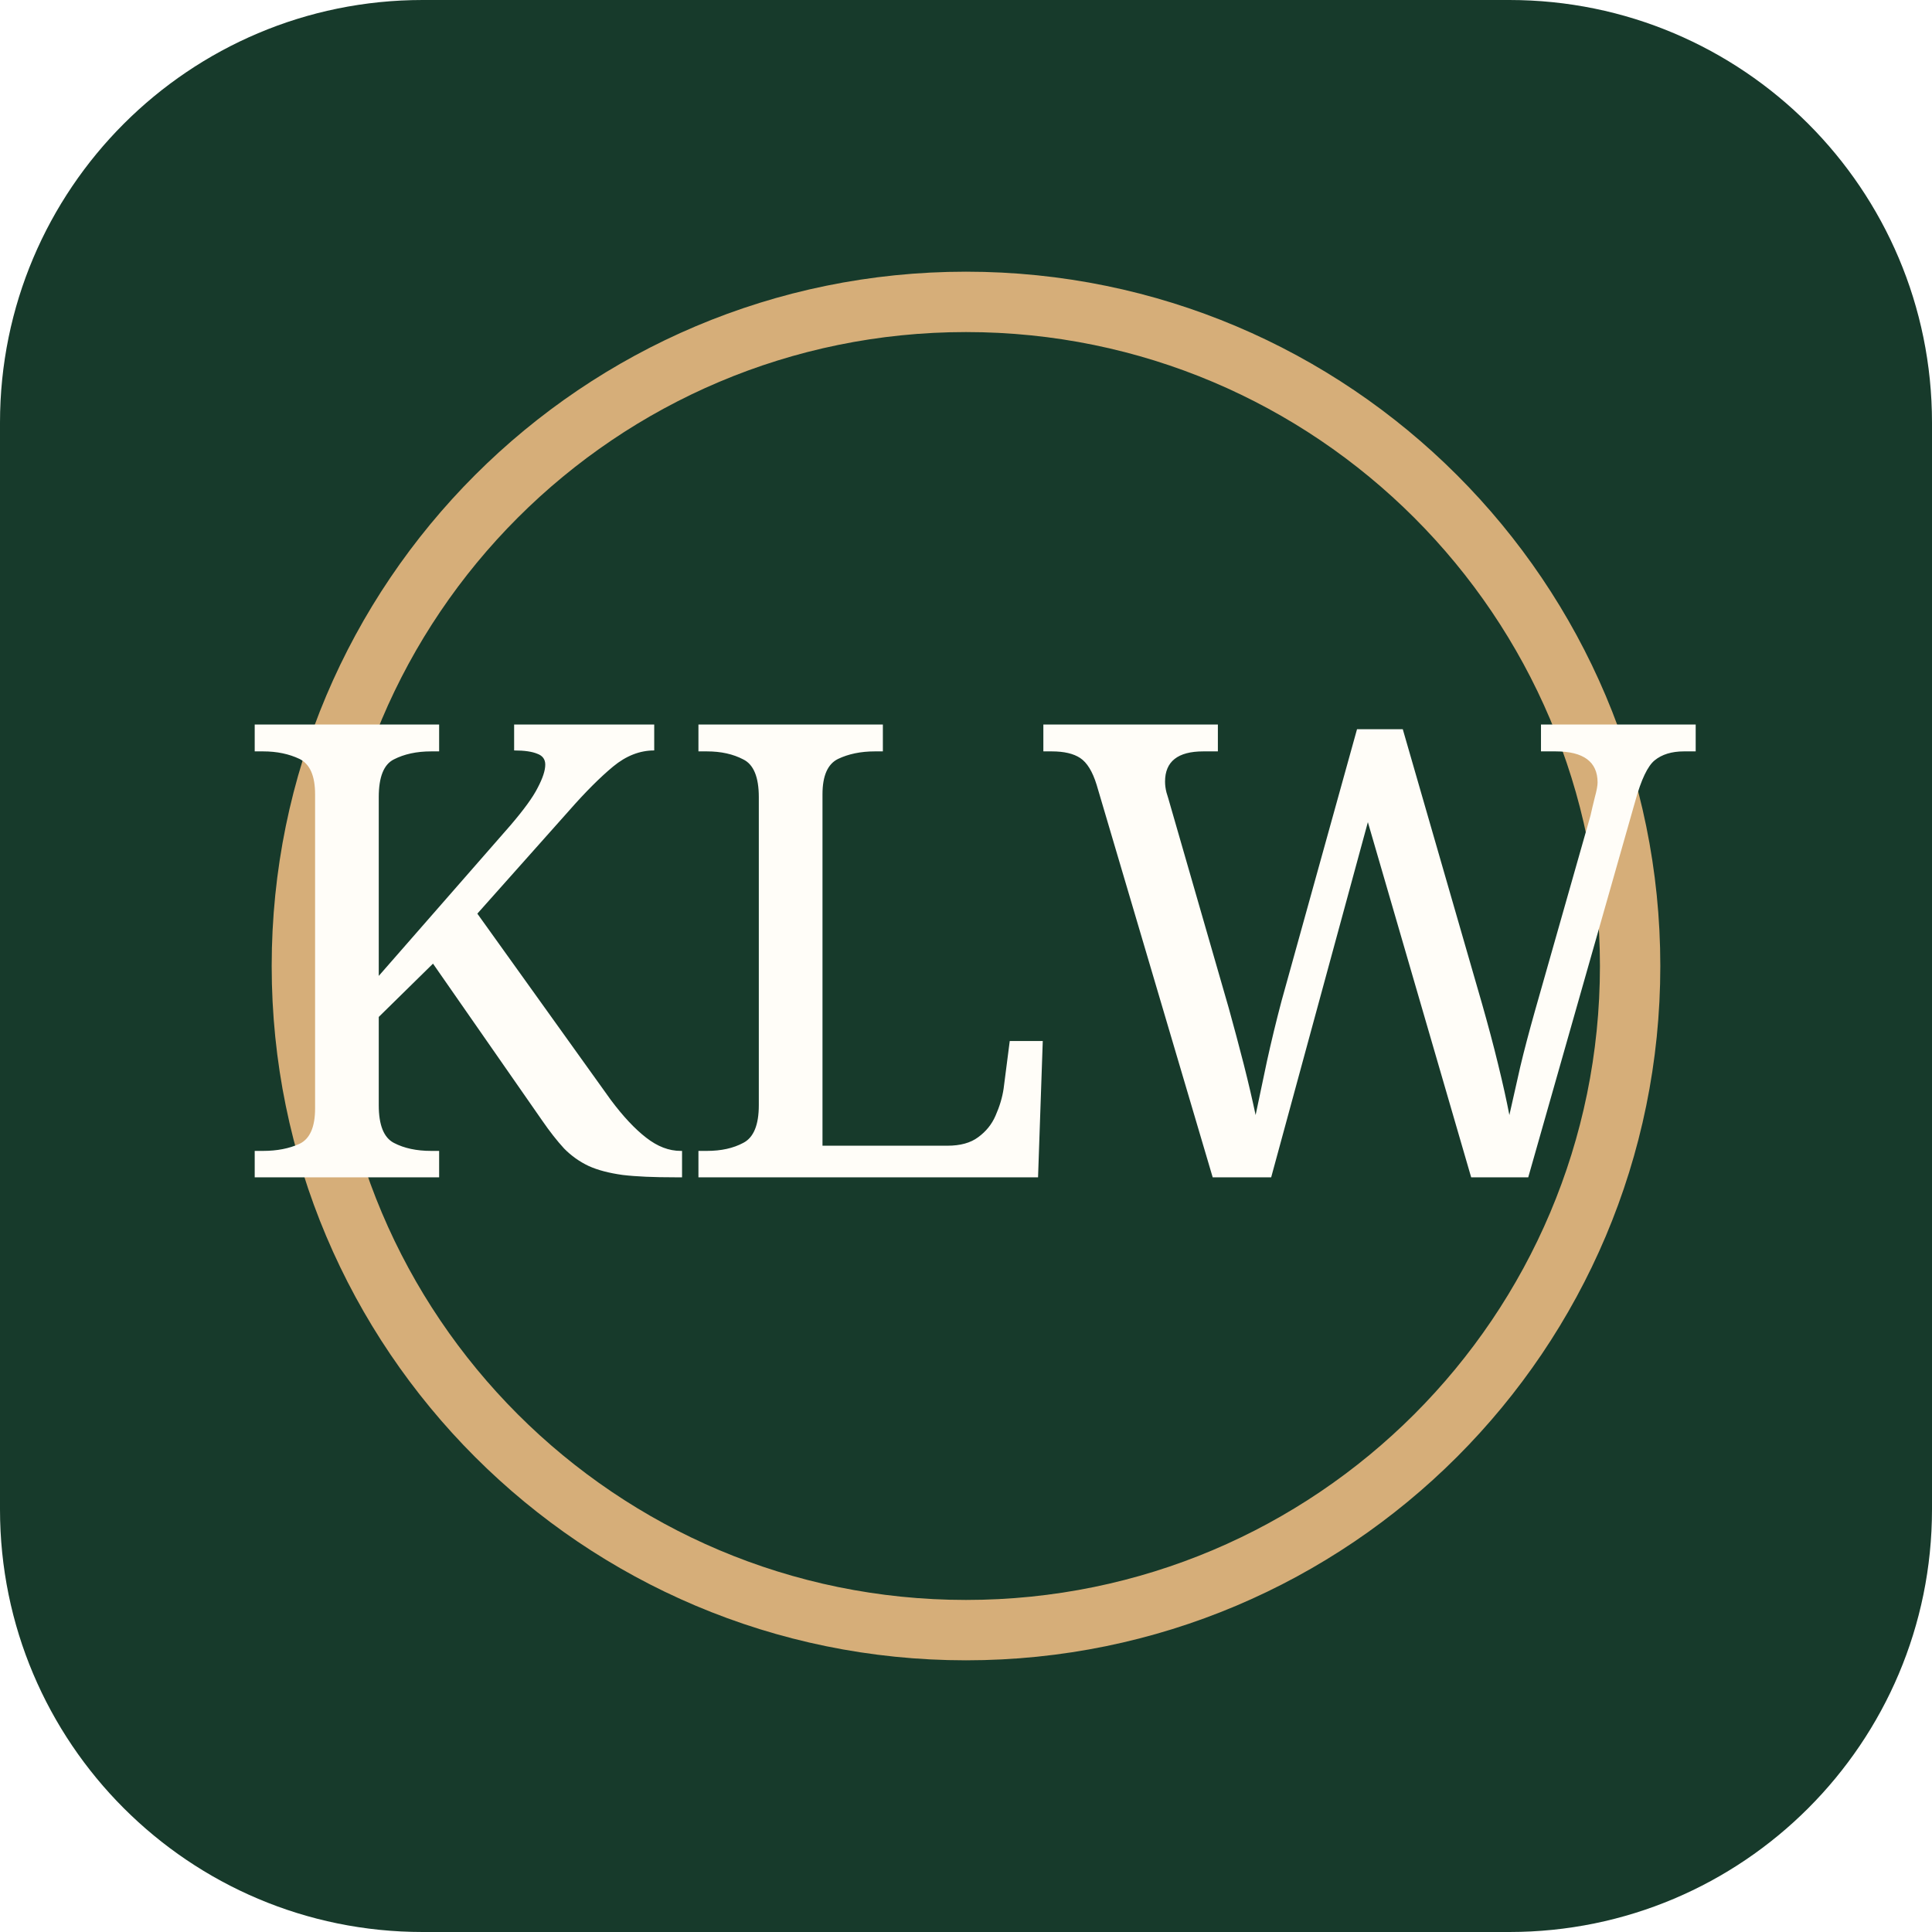
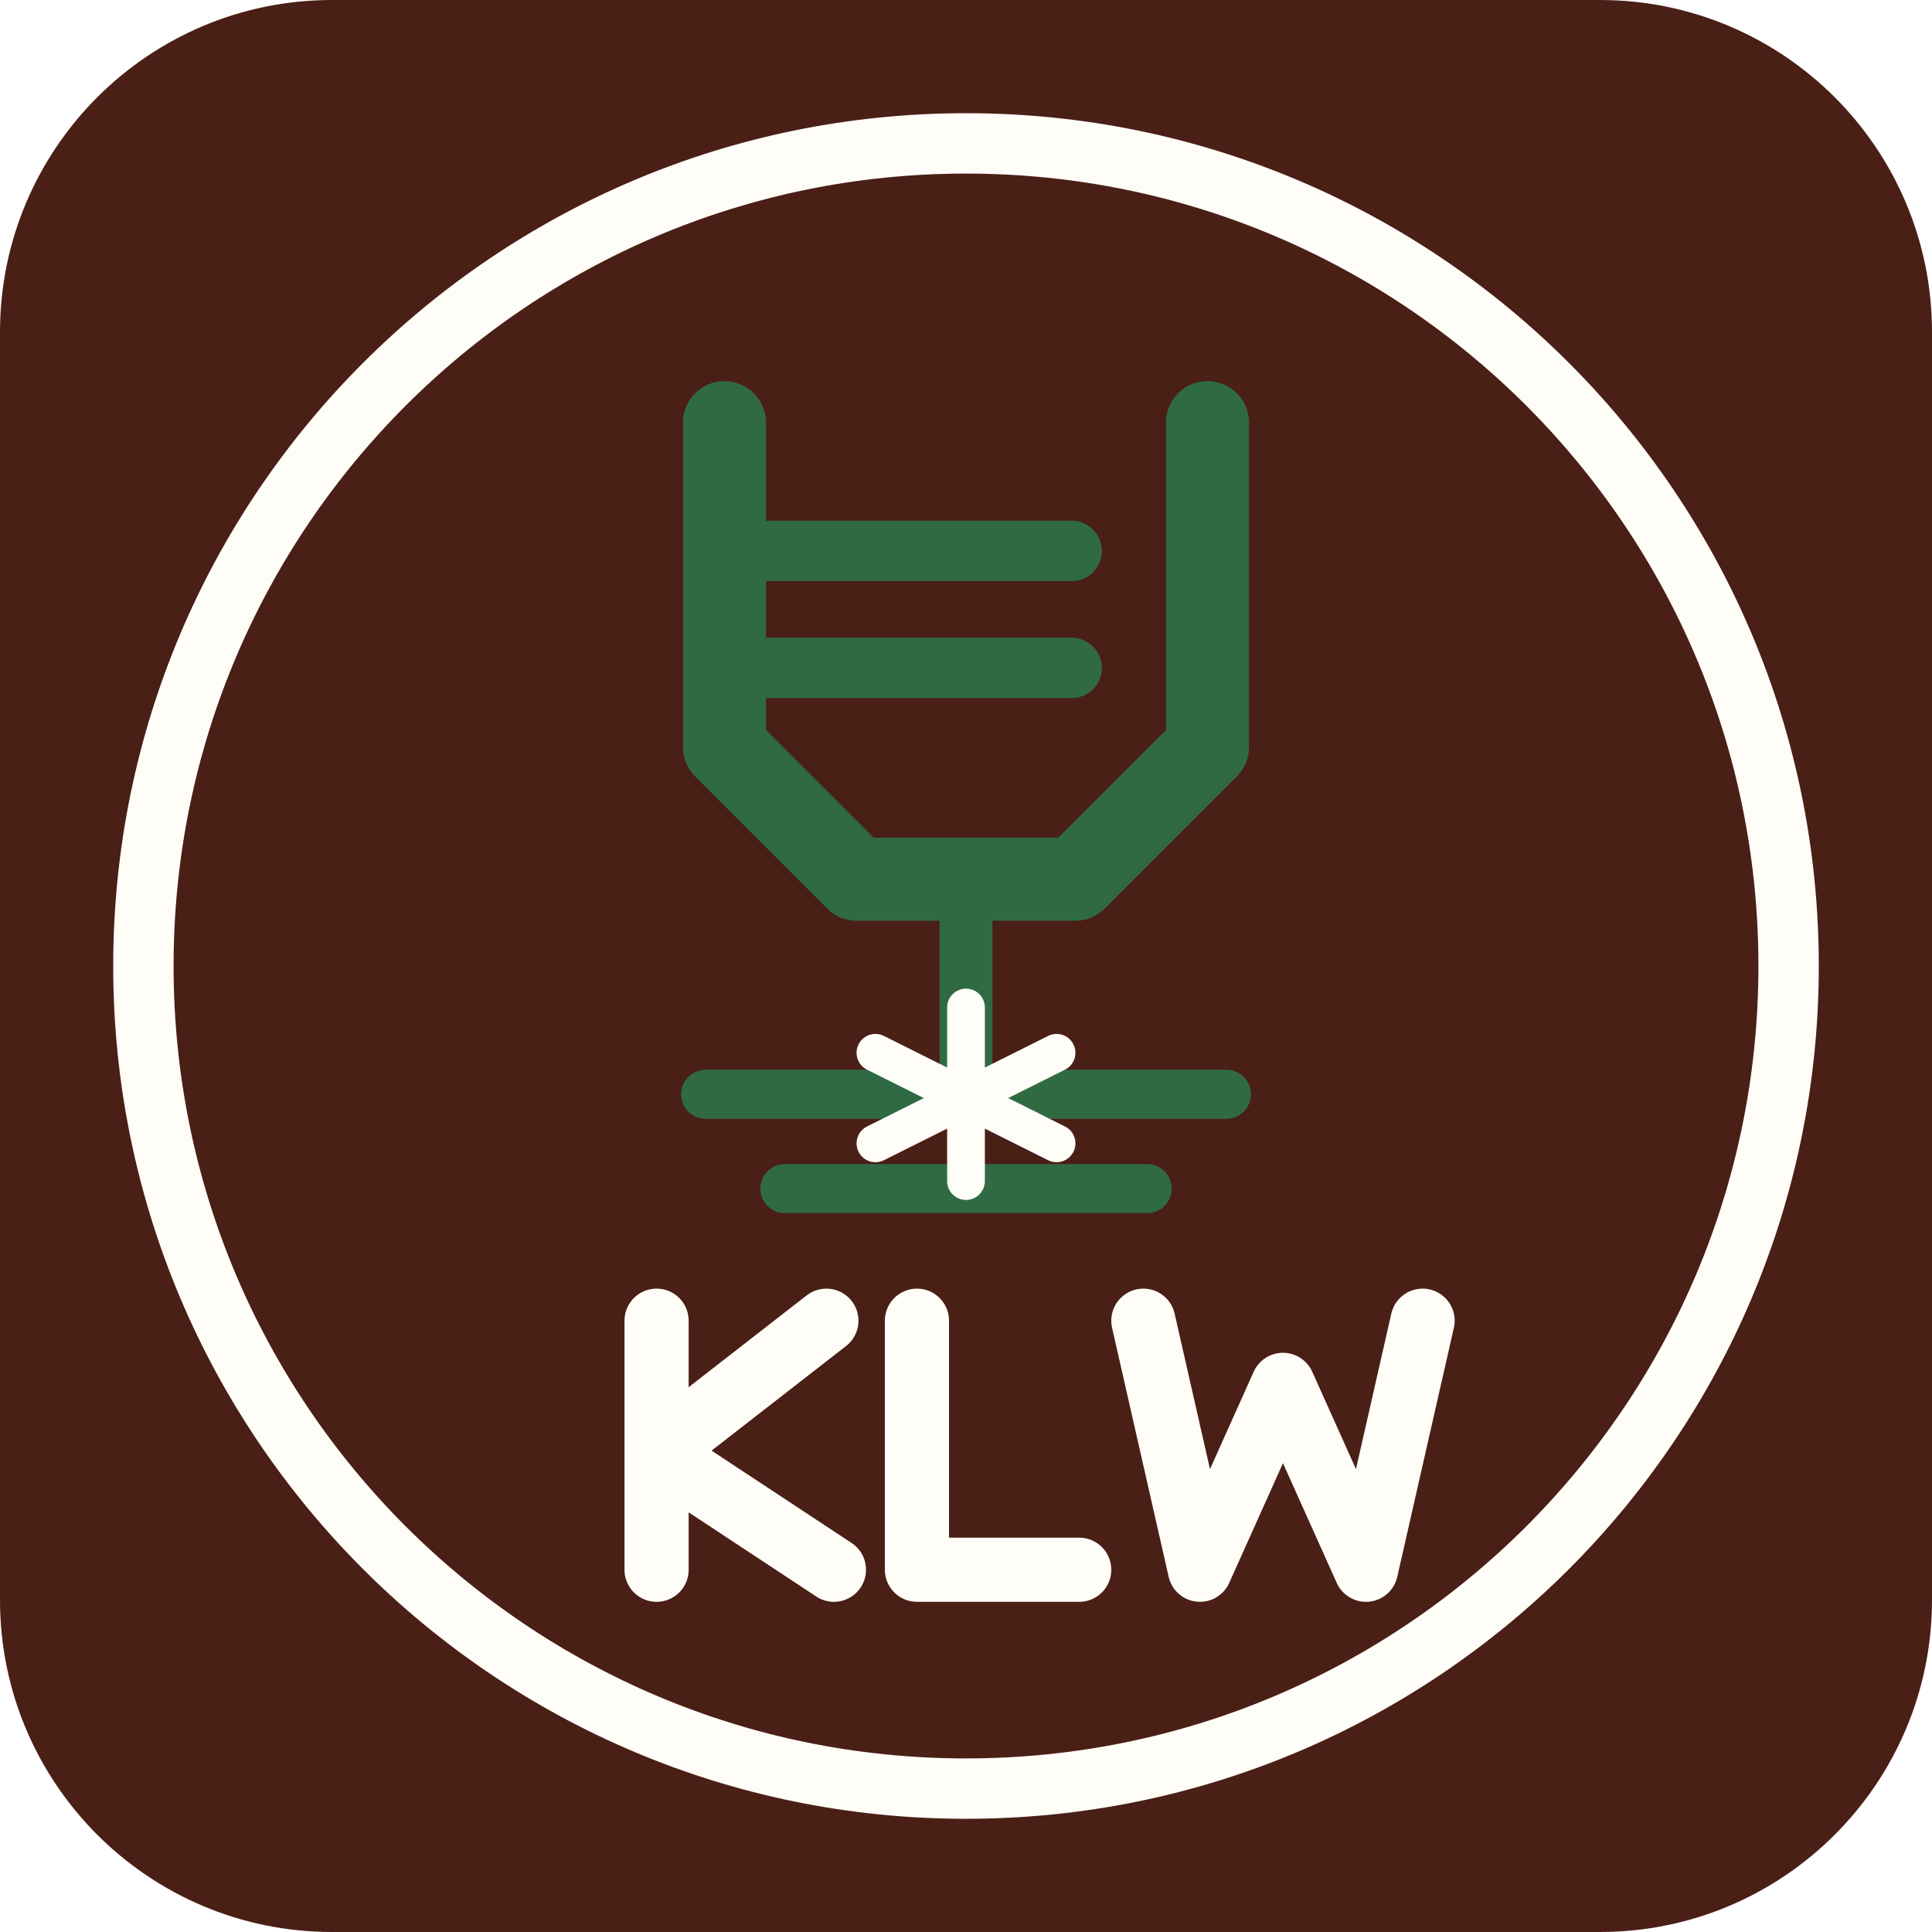
- <svg xmlns="http://www.w3.org/2000/svg" viewBox="0 0 64 64">
-   <rect width="64" height="64" rx="14" fill="#173a2b" />
-   <circle cx="32" cy="32" r="22" fill="none" stroke="#d6ae79" stroke-width="2" />
-   <text x="32" y="39" fill="#fffdf8" font-family="Georgia,serif" font-size="21" text-anchor="middle">KLW</text>
+ <svg xmlns="http://www.w3.org/2000/svg" viewBox="0 0 512 512" role="img" aria-labelledby="title">
+   <rect width="512" height="512" rx="88" fill="#4a1f16" />
+   <circle cx="256" cy="256" r="218" fill="none" stroke="#fffdf8" stroke-width="16" />
+   <g fill="none" stroke="#2f6a43" stroke-linecap="round" stroke-linejoin="round">
+     <path d="M192 112v86l35 35h58l35-35v-86" stroke-width="22" />
+     <path d="M192 146h92M192 177h92" stroke-width="16" />
+     <path d="M256 233v57" stroke-width="14" />
+     <path d="M187 290h138M208 315h96" stroke-width="13" />
+     <path d="M256 267v46M232 279l48 24M280 279l-48 24" stroke="#fffdf8" stroke-width="10" />
+   </g>
+   <g fill="none" stroke="#fffdf8" stroke-width="17" stroke-linecap="round" stroke-linejoin="round">
+     <path d="M174 350v66M174 385l45-35M174 385l47 31" />
+     <path d="M243 350v66h43" />
+     <path d="M303 350l15 66 22-49 22 49 15-66" />
+   </g>
</svg>
